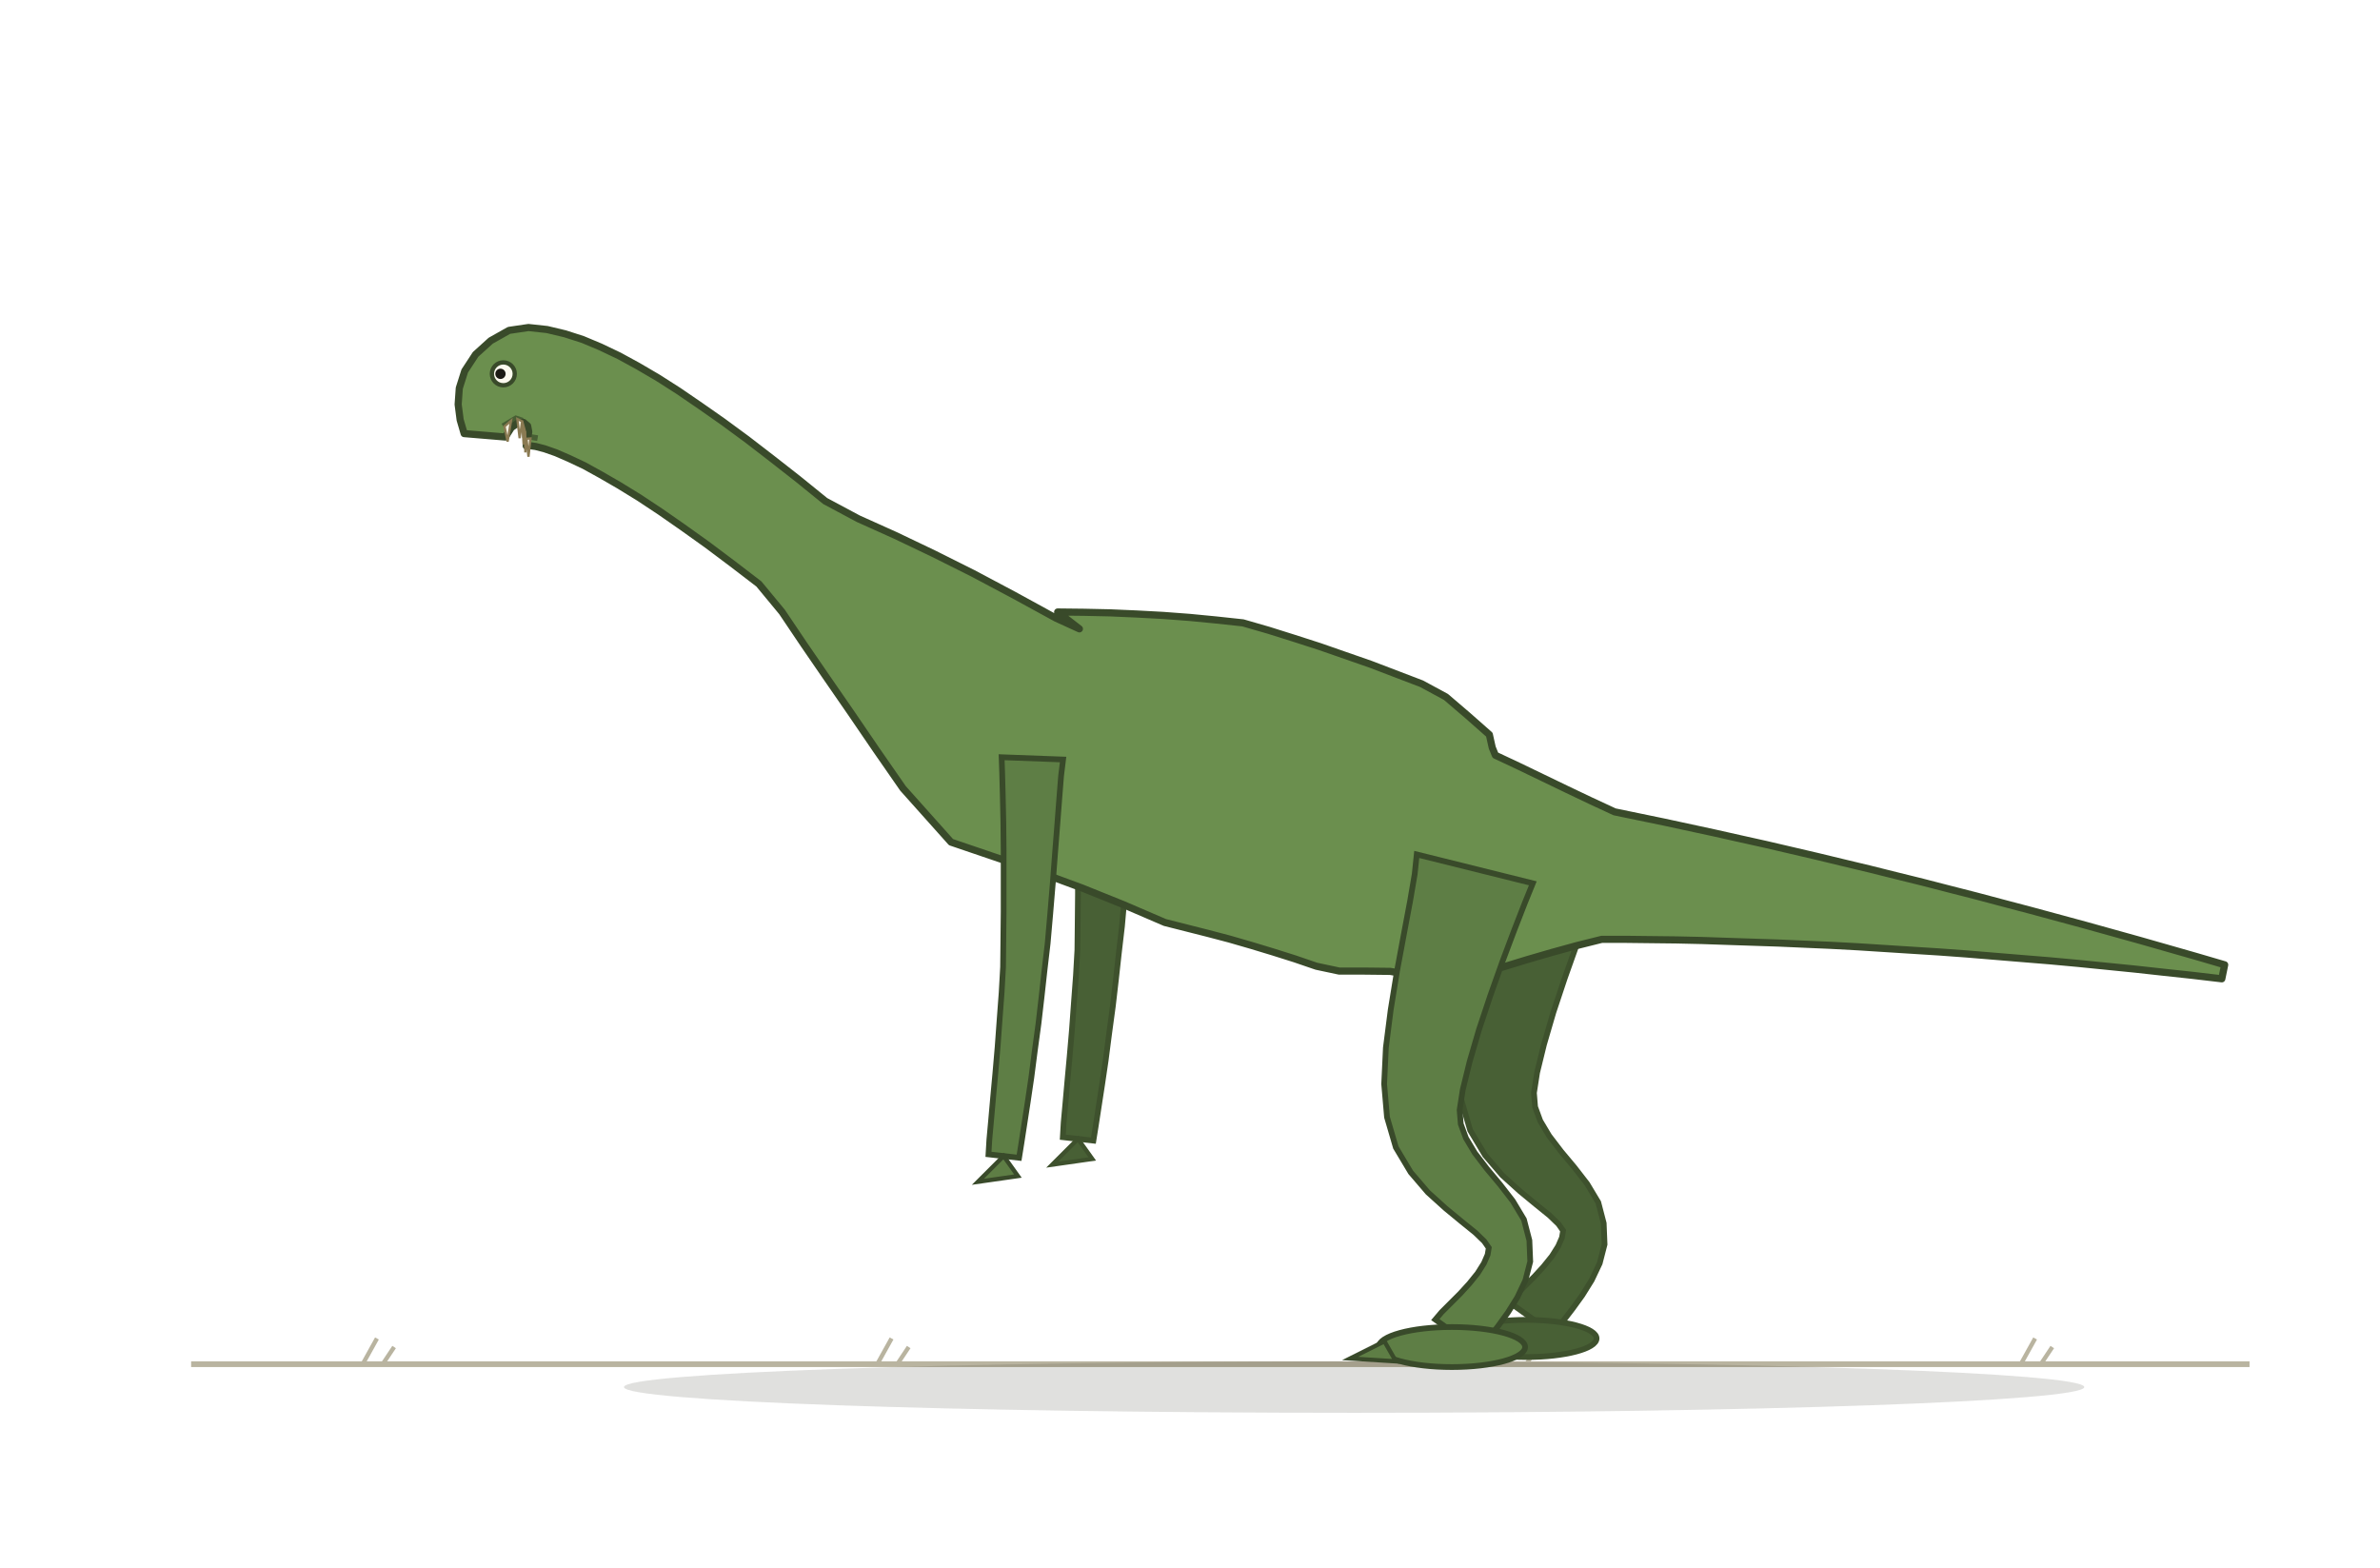
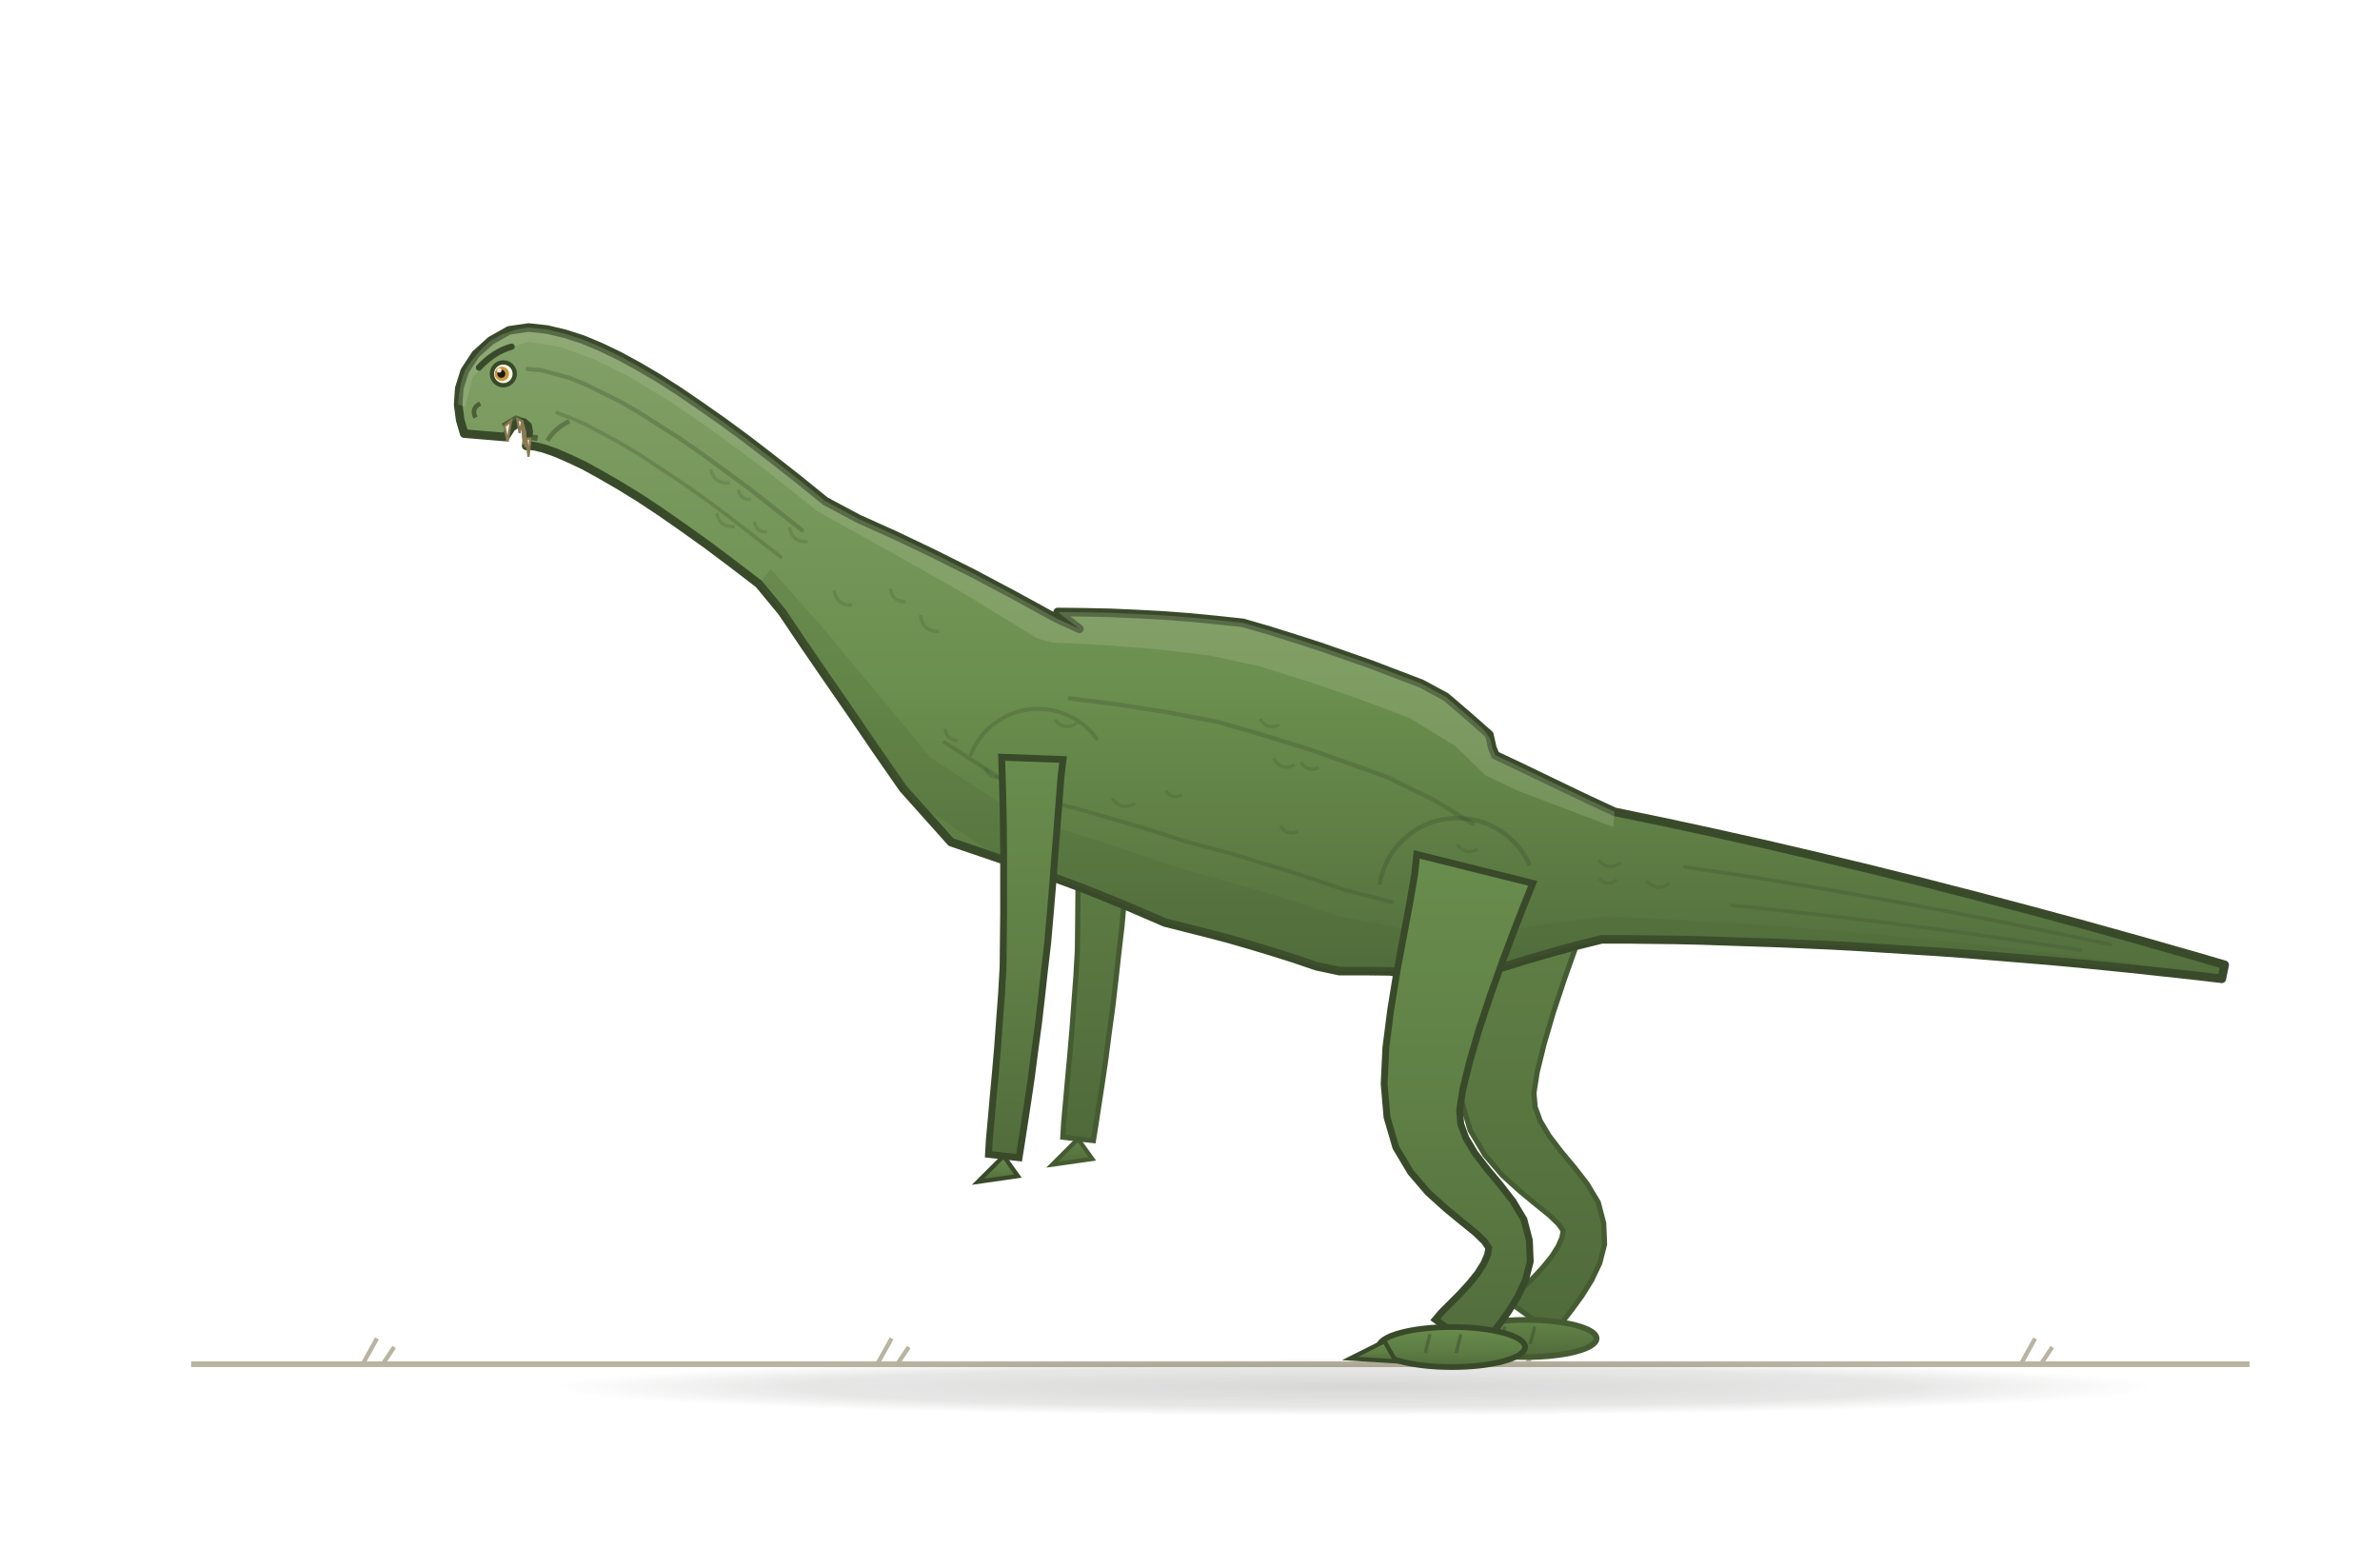
<svg xmlns="http://www.w3.org/2000/svg" viewBox="0 0 820 540" role="img" aria-label="Tyrannobrachion, a hybrid dinosaur">
  <g transform="translate(450.1 470) scale(0.985) translate(-450.1 -470)">
+     <defs>
+       <clipPath id="bod-mix-rex-brachiosaurus">
+         <path d="M771.3 330.3L761.4 327.4L751.6 324.6L741.8 321.8L732.1 319.1L722.4 316.4L712.8 313.8L703.2 311.2L693.7 308.7L684.3 306.2L674.9 303.8L665.6 301.4L656.3 299.1L647.1 296.8L637.9 294.6L628.8 292.4L619.8 290.3L610.8 288.2L601.8 286.2L592.9 284.2L584.1 282.3L575.3 280.4L566.6 278.6L557.9 276.8L549.5 272.9L541.1 268.9L532.8 264.9L524.5 260.9L516.2 257L515.1 254.3L514.1 249.8L506.5 243.1L498.9 236.6L490.4 232L481.5 228.6L472.6 225.2L463.7 222.1L454.8 219L445.8 216.1L436.9 213.3L427.9 210.7L418.6 209.7L409.3 208.8L400 208.1L390.7 207.6L381.5 207.2L372.3 207L363.1 206.9L370.7 212.8L362.6 209.1L347.8 201L333.5 193.4L319.7 186.5L306.3 180.1L293.4 174.3L281.8 168.1L272.3 160.4L263.1 153.2L254.4 146.5L246.1 140.4L238.1 134.8L230.5 129.6L223.3 125L216.3 120.9L209.7 117.3L203.2 114.2L197 111.6L190.8 109.6L184.5 108.1L178 107.4L171.2 108.4L164.8 112L159.5 116.8L155.7 122.6L153.8 128.6L153.4 134.3L154.1 139.7L155.5 144.5L169.9 145.7L172 142.4L174.3 140.8L176.3 140.6L177.7 141.8L178.1 143.9L177.7 146.1L177.3 148.2L177.2 148.8L178.3 148.7L180.5 149L183.6 149.8L187.6 151.2L192.2 153.2L197.5 155.7L203.3 158.9L209.7 162.6L216.7 166.9L224.1 171.8L232 177.3L240.4 183.3L249.2 189.9L258.6 197.1L266.7 206.9L274.3 218.2L282.4 230L290.9 242.3L299.7 255.2L309 268.6L325.8 287.4L349.9 295.6L357.2 298.1L364.5 300.8L371.8 303.5L379 306.4L386.2 309.3L393.4 312.4L400.6 315.5L408.1 317.4L415.6 319.3L423.2 321.3L430.8 323.5L438.4 325.8L446 328.2L453.6 330.8L461.6 332.5L470.4 332.5L479.4 332.6L494.9 335.2L510.4 333.7L518.8 331.1L527.3 328.5L535.9 326L544.6 323.6L553.4 321.4L562 321.4L570.7 321.5L579.5 321.6L588.4 321.8L597.3 322.1L606.3 322.4L615.4 322.7L624.5 323.1L633.7 323.5L643 324L652.4 324.6L661.8 325.2L671.3 325.8L680.9 326.5L690.6 327.3L700.3 328.1L710.1 328.9L719.9 329.8L729.9 330.8L739.9 331.8L749.9 332.9L760.1 334L770.3 335.2Z" />
+       </clipPath>
+       <linearGradient id="gb-mix-rex-brachiosaurus" x1="0" y1="0" x2="0" y2="1">
+         <stop offset="0" stop-color="#82a068" />
+         <stop offset="0.55" stop-color="#6b8f4e" />
+         <stop offset="1" stop-color="#536f3d" />
+       </linearGradient>
+       <linearGradient id="gl-mix-rex-brachiosaurus" x1="0" y1="0" x2="0" y2="1">
+         <stop offset="0" stop-color="#698d4d" />
+         <stop offset="0.55" stop-color="#5e7e45" />
+         <stop offset="1" stop-color="#526c3c" />
+       </linearGradient>
+       <linearGradient id="gf-mix-rex-brachiosaurus" x1="0" y1="0" x2="0" y2="1">
+         <stop offset="0" stop-color="#628347" />
+         <stop offset="0.55" stop-color="#597641" />
+         <stop offset="1" stop-color="#506a3a" />
+       </linearGradient>
+       <radialGradient id="sh-mix-rex-brachiosaurus">
+         <stop offset="0" stop-color="#23281e" stop-opacity="0.18" />
+         <stop offset="0.7" stop-color="#23281e" stop-opacity="0.11" />
+         <stop offset="1" stop-color="#23281e" stop-opacity="0" />
+       </radialGradient>
+     </defs>
    <line x1="60" y1="470" x2="780" y2="470" stroke="#b9b4a0" stroke-width="2" />
    <path d="M120 470l5 -9 M127 470l4 -6" stroke="#b9b4a0" stroke-width="1.5" fill="none" />
    <path d="M300 470l5 -9 M307 470l4 -6" stroke="#b9b4a0" stroke-width="1.5" fill="none" />
    <path d="M520 470l5 -9 M527 470l4 -6" stroke="#b9b4a0" stroke-width="1.5" fill="none" />
    <path d="M700 470l5 -9 M707 470l4 -6" stroke="#b9b4a0" stroke-width="1.5" fill="none" />
-     <ellipse cx="466.8" cy="478" rx="255.4" ry="9" fill="rgba(30,30,20,0.14)" />
-     <path d="M514.7 285.7L514 292.5L512.4 301.9L510.2 313.6L507.8 326.5L505.6 340L503.9 353.3L503.3 366L504.3 377.6L507.4 388.2L512.6 396.9L518.6 403.9L524.8 409.5L530.5 414.2L535.2 418L538.3 421L539.9 423.3L539.5 425.7L538.2 428.7L536 432.2L533.1 435.8L529.9 439.3L526.6 442.6L523.4 445.8L521.2 448.4L536.8 459.6L538 457.5L540.2 454.5L543.2 450.6L546.6 445.9L549.9 440.6L552.7 434.7L554.4 428.1L554.1 420.7L552.2 413.4L548.3 406.9L543.8 401.1L539.2 395.6L535 390.1L531.9 384.9L530.1 380L529.7 375.1L530.8 368L533.2 358.2L536.5 346.9L540.5 334.9L544.7 323.1L548.8 312.2L552.5 302.7L555.3 295.8Z" fill="#486035" stroke="#3e512d" stroke-width="2" />
-     <ellipse cx="527" cy="461" rx="24.6" ry="6.5" fill="#486035" stroke="#3e512d" stroke-width="2" />
-     <path d="M369.5 251.7L369.7 257.5L369.9 265.2L370.1 274.3L370.2 284.5L370.2 295.1L370.2 305.7L370.1 315.9L370 325.1L369.5 334L368.8 343.4L368.1 353L367.3 362.3L366.5 371L365.8 378.9L365.2 385.5L364.9 390.6L375.6 391.8L376.4 386.8L377.4 380.3L378.6 372.5L379.9 363.7L381.1 354.4L382.4 344.8L383.5 335.3L384.5 326.2L385.6 316.8L386.5 306.5L387.4 295.7L388.2 285.1L389 274.9L389.7 265.8L390.3 258.2L391 252.5Z" fill="#486035" stroke="#3e512d" stroke-width="2" />
-     <path d="M370.2 391.2L361.2 400.2L375.2 398.2Z" fill="#486035" stroke="#3e512d" stroke-width="1.5" />
-     <defs>
-       <clipPath id="bod-mix-rex-brachiosaurus">
-         <path d="M771.3 330.3L761.4 327.4L751.6 324.6L741.8 321.8L732.1 319.1L722.4 316.4L712.8 313.8L703.2 311.2L693.7 308.7L684.3 306.2L674.9 303.8L665.6 301.4L656.3 299.1L647.1 296.8L637.9 294.6L628.8 292.4L619.8 290.3L610.8 288.2L601.8 286.2L592.9 284.2L584.1 282.3L575.3 280.4L566.6 278.6L557.9 276.8L549.5 272.9L541.1 268.9L532.8 264.9L524.5 260.9L516.2 257L515.1 254.3L514.1 249.8L506.5 243.1L498.9 236.6L490.4 232L481.5 228.6L472.6 225.2L463.7 222.1L454.8 219L445.8 216.1L436.9 213.3L427.9 210.7L418.6 209.7L409.3 208.8L400 208.1L390.7 207.6L381.5 207.2L372.3 207L363.1 206.9L370.7 212.8L362.6 209.1L347.8 201L333.5 193.4L319.7 186.5L306.3 180.1L293.4 174.3L281.8 168.1L272.3 160.4L263.1 153.2L254.4 146.5L246.1 140.4L238.1 134.8L230.5 129.6L223.3 125L216.3 120.9L209.7 117.3L203.2 114.2L197 111.6L190.8 109.6L184.5 108.1L178 107.4L171.2 108.4L164.8 112L159.5 116.8L155.7 122.6L153.8 128.6L153.4 134.3L154.1 139.7L155.5 144.5L169.9 145.7L172 142.4L174.3 140.8L176.3 140.6L177.7 141.8L178.1 143.9L177.7 146.1L177.3 148.2L177.2 148.8L178.3 148.7L180.5 149L183.6 149.8L187.6 151.2L192.2 153.2L197.5 155.7L203.3 158.9L209.7 162.6L216.7 166.9L224.1 171.8L232 177.3L240.4 183.3L249.2 189.9L258.6 197.1L266.7 206.9L274.3 218.2L282.4 230L290.9 242.3L299.7 255.2L309 268.6L325.8 287.4L349.9 295.6L357.2 298.1L364.5 300.8L371.8 303.5L379 306.4L386.2 309.3L393.4 312.4L400.6 315.5L408.1 317.4L415.6 319.3L423.2 321.3L430.8 323.5L438.4 325.8L446 328.2L453.6 330.8L461.6 332.5L470.4 332.5L479.4 332.6L494.9 335.2L510.4 333.7L518.8 331.1L527.3 328.5L535.9 326L544.6 323.6L553.4 321.4L562 321.4L570.7 321.5L579.5 321.6L588.4 321.8L597.3 322.1L606.3 322.4L615.4 322.7L624.5 323.1L633.7 323.5L643 324L652.4 324.6L661.8 325.2L671.3 325.8L680.9 326.5L690.6 327.3L700.3 328.1L710.1 328.9L719.9 329.8L729.9 330.8L739.9 331.8L749.9 332.9L760.1 334L770.3 335.2Z" />
-       </clipPath>
-     </defs>
-     <path d="M771.3 330.3L761.4 327.4L751.6 324.6L741.8 321.8L732.1 319.1L722.4 316.4L712.8 313.8L703.2 311.2L693.7 308.7L684.3 306.2L674.9 303.8L665.6 301.4L656.3 299.1L647.1 296.8L637.9 294.6L628.8 292.4L619.8 290.3L610.8 288.2L601.8 286.2L592.9 284.2L584.1 282.3L575.3 280.4L566.6 278.6L557.9 276.8L549.5 272.9L541.1 268.9L532.8 264.9L524.5 260.9L516.2 257L515.1 254.3L514.1 249.8L506.5 243.1L498.9 236.6L490.4 232L481.5 228.6L472.6 225.2L463.7 222.1L454.8 219L445.8 216.1L436.9 213.3L427.9 210.7L418.6 209.7L409.3 208.8L400 208.1L390.7 207.6L381.5 207.2L372.3 207L363.1 206.9L370.7 212.8L362.6 209.1L347.8 201L333.5 193.4L319.7 186.5L306.3 180.1L293.4 174.3L281.8 168.1L272.3 160.4L263.1 153.2L254.4 146.5L246.1 140.4L238.1 134.8L230.5 129.6L223.3 125L216.3 120.9L209.7 117.3L203.2 114.2L197 111.6L190.8 109.6L184.5 108.1L178 107.4L171.2 108.4L164.8 112L159.5 116.8L155.7 122.6L153.8 128.6L153.4 134.3L154.1 139.7L155.5 144.5L169.9 145.7L172 142.4L174.3 140.8L176.3 140.6L177.7 141.8L178.1 143.9L177.7 146.1L177.3 148.2L177.2 148.8L178.3 148.7L180.5 149L183.6 149.8L187.6 151.2L192.2 153.2L197.5 155.7L203.3 158.9L209.7 162.6L216.7 166.9L224.1 171.8L232 177.3L240.4 183.3L249.2 189.9L258.6 197.1L266.7 206.9L274.3 218.2L282.4 230L290.9 242.3L299.7 255.2L309 268.6L325.8 287.4L349.9 295.6L357.2 298.1L364.5 300.8L371.8 303.5L379 306.4L386.2 309.3L393.4 312.4L400.6 315.5L408.1 317.4L415.6 319.3L423.2 321.3L430.8 323.5L438.4 325.8L446 328.2L453.6 330.8L461.6 332.5L470.4 332.5L479.4 332.6L494.9 335.2L510.4 333.7L518.8 331.1L527.3 328.5L535.9 326L544.6 323.6L553.4 321.4L562 321.4L570.7 321.5L579.5 321.6L588.4 321.8L597.3 322.1L606.3 322.4L615.4 322.7L624.5 323.1L633.7 323.5L643 324L652.4 324.6L661.8 325.2L671.3 325.8L680.9 326.5L690.6 327.3L700.3 328.1L710.1 328.9L719.9 329.8L729.9 330.8L739.9 331.8L749.9 332.9L760.1 334L770.3 335.2Z" fill="#6b8f4e" stroke="#394a2a" stroke-width="2.5" stroke-linejoin="round" />
+     <ellipse cx="466.8" cy="478" rx="279.7" ry="10" fill="url(#sh-mix-rex-brachiosaurus)" />
+     <path d="M514.7 285.7L514 292.5L512.4 301.9L510.2 313.6L507.8 326.5L505.6 340L503.9 353.3L503.3 366L504.3 377.6L507.4 388.2L512.6 396.9L518.6 403.9L524.8 409.5L530.5 414.2L535.2 418L538.3 421L539.9 423.3L539.5 425.7L538.2 428.7L536 432.2L533.1 435.8L529.9 439.3L526.6 442.6L523.4 445.8L521.2 448.4L536.8 459.6L538 457.5L540.2 454.5L543.2 450.6L546.6 445.9L549.9 440.6L552.7 434.7L554.4 428.1L554.1 420.7L552.2 413.4L548.3 406.9L543.8 401.1L539.2 395.6L535 390.1L531.9 384.9L530.1 380L529.7 375.1L530.8 368L533.2 358.2L536.5 346.9L540.5 334.9L544.7 323.1L548.8 312.2L552.5 302.7L555.3 295.8Z" fill="url(#gf-mix-rex-brachiosaurus)" stroke="#455b32" stroke-width="1.8" />
+     <ellipse cx="527" cy="461" rx="24.6" ry="6.5" fill="url(#gf-mix-rex-brachiosaurus)" stroke="#455b32" stroke-width="2" />
+     <path d="M519.6 456.8L518 463M530 456.8L528.4 463" fill="none" stroke="#394a2a" stroke-width="1.2" opacity="0.45" />
+     <path d="M369.5 251.7L369.7 257.5L369.9 265.2L370.1 274.3L370.2 284.5L370.2 295.1L370.2 305.7L370.1 315.9L370 325.1L369.5 334L368.8 343.4L368.1 353L367.3 362.3L366.5 371L365.8 378.9L365.2 385.5L364.9 390.6L375.6 391.8L376.4 386.8L377.4 380.3L378.6 372.5L379.9 363.7L381.1 354.4L382.4 344.8L383.5 335.3L384.5 326.2L385.6 316.8L386.5 306.5L387.4 295.7L388.2 285.1L389 274.9L389.7 265.8L390.3 258.2L391 252.5Z" fill="url(#gf-mix-rex-brachiosaurus)" stroke="#455b32" stroke-width="1.8" />
+     <path d="M370.2 391.2L361.2 400.2L375.2 398.2Z" fill="url(#gf-mix-rex-brachiosaurus)" stroke="#455b32" stroke-width="1.5" />
+     <path d="M771.3 330.3L761.4 327.4L751.6 324.6L741.8 321.8L732.1 319.1L722.4 316.4L712.8 313.8L703.2 311.2L693.7 308.7L684.3 306.2L674.9 303.8L665.6 301.4L656.3 299.1L647.1 296.8L637.9 294.6L628.8 292.4L619.8 290.3L610.8 288.2L601.8 286.2L592.9 284.2L584.1 282.3L575.3 280.4L566.6 278.6L557.9 276.8L549.5 272.9L541.1 268.9L532.8 264.9L524.5 260.9L516.2 257L515.1 254.3L514.1 249.8L506.5 243.1L498.9 236.6L490.4 232L481.5 228.6L472.6 225.2L463.7 222.1L454.8 219L445.8 216.1L436.9 213.3L427.9 210.7L418.6 209.7L409.3 208.8L400 208.1L390.7 207.6L381.5 207.2L372.3 207L363.1 206.9L370.7 212.8L362.6 209.1L347.8 201L333.5 193.4L319.7 186.5L306.3 180.1L293.4 174.3L281.8 168.1L272.3 160.4L263.1 153.2L254.4 146.5L246.1 140.4L238.1 134.8L230.5 129.6L223.3 125L216.3 120.9L209.7 117.3L203.2 114.2L197 111.6L190.8 109.6L184.5 108.1L178 107.4L171.2 108.4L164.8 112L159.5 116.8L155.7 122.6L153.8 128.6L153.4 134.3L154.1 139.7L155.5 144.5L169.9 145.7L172 142.4L174.3 140.8L176.3 140.6L177.7 141.8L178.1 143.9L177.7 146.1L177.3 148.2L177.2 148.8L178.3 148.7L180.5 149L183.6 149.8L187.6 151.2L192.2 153.2L197.5 155.7L203.3 158.9L209.7 162.6L216.7 166.9L224.1 171.8L232 177.3L240.4 183.3L249.2 189.9L258.6 197.1L266.7 206.9L274.3 218.2L282.4 230L290.9 242.3L299.7 255.2L309 268.6L325.8 287.4L349.9 295.6L357.2 298.1L364.5 300.8L371.8 303.5L379 306.4L386.2 309.3L393.4 312.4L400.6 315.5L408.1 317.4L415.6 319.3L423.2 321.3L430.8 323.5L438.4 325.8L446 328.2L453.6 330.8L461.6 332.5L470.4 332.5L479.4 332.6L494.9 335.2L510.4 333.7L518.8 331.1L527.3 328.5L535.9 326L544.6 323.6L553.4 321.4L562 321.4L570.7 321.5L579.5 321.6L588.4 321.8L597.3 322.1L606.3 322.4L615.4 322.7L624.5 323.1L633.7 323.5L643 324L652.4 324.6L661.8 325.2L671.3 325.8L680.9 326.5L690.6 327.3L700.3 328.1L710.1 328.9L719.9 329.8L729.9 330.8L739.9 331.8L749.9 332.9L760.1 334L770.3 335.2Z" fill="url(#gb-mix-rex-brachiosaurus)" stroke="#394a2a" stroke-width="3" stroke-linejoin="round" />
+     <g clip-path="url(#bod-mix-rex-brachiosaurus)">
+       <path d="M739.8 332L719.9 330.1L700.2 328.4L680.8 326.9L661.8 325.6L642.9 324.6L624.4 323.7L606.2 323L588.3 322.6L570.6 322.3L553.3 322.3L535.8 327.1L518.7 332.5L494.5 336.8L469.7 334.3L452.9 332.8L437.7 327.8L422.6 323.4L407.5 319.4L392.9 314.5L378.6 308.3L364.2 302.6L349.6 297.4L308 269.8L290 243.3L273.7 219L258.1 197.7L262.7 191.9L280.1 211.4L298.5 233.5L318.7 257.9L352.2 279.7L367.6 283.9L382.8 288.7L397.9 293.9L413.3 298.6L428.9 302.9L444.5 307.7L460.2 313L476.9 316.4L498.5 320.6L519.8 318.4L536.8 315.7L554.2 313.4L571.5 314.1L589.2 315.1L607.1 316.2L625.3 317.6L643.8 319.1L662.5 320.9L681.5 322.9L700.8 325L720.4 327.4L740.2 330Z" fill="#475d34" opacity="0.2" />
+       <path d="M558 275.9L541.2 267.7L524.6 259.5L515.5 252.7L507.3 241.3L491.1 230L473.3 223.2L455.4 217L437.5 211.3L419.1 207.6L400.4 206.2L381.8 205.4L363.4 205.1L363.6 207.9L334.4 192.5L306.9 179.4L282.3 167.5L263.6 152.6L246.5 139.8L230.9 129L216.7 120.2L203.5 113.5L191 108.8L178 106.6L164.6 111.3L155.3 122.2L153 134.2L155.9 135.1L158.4 124.9L166.4 116.1L177.9 112.4L189.5 114.3L201.4 118.7L214.1 125.1L228 133.6L243.4 144.2L260.4 156.8L279 171.6L302.5 184.7L328.4 199.3L356.1 216.2L361.5 217.6L379.4 218.5L397.5 219.9L415.6 222L433.4 225.8L451 231.3L468.5 237.3L486 243.9L502.2 253.8L512.7 264L523.8 269.3L540.5 275.7L557.4 282.1Z" fill="#b4c59f" opacity="0.26" />
+     </g>
+     <g clip-path="url(#bod-mix-rex-brachiosaurus)">
+       <g fill="none" stroke="#394a2a" stroke-width="1.2" opacity="0.2">
+         <path d="M291.2 204.5Q285.7 204.7 284.9 199.3" />
+         <path d="M328.1 251.8Q324.2 251.8 323.7 247.8" />
+         <path d="M261.5 178.9Q257.6 179.2 257 175.3" />
+         <path d="M390.2 273.8Q385.4 276.6 382.1 272.1" />
+         <path d="M406.6 270.8Q403.1 272.7 400.9 269.4" />
+         <path d="M560.1 294.5Q555.8 297.7 552.2 293.7" />
+         <path d="M446.1 260.4Q441.3 262.7 438.6 258.1" />
+         <path d="M343.1 264.6Q339 265.4 337.8 261.4" />
+         <path d="M516.1 313.1Q511.7 316.5 507.8 312.4" />
+         <path d="M255.9 167.5Q252.1 167.8 251.4 164.1" />
+         <path d="M248.4 161.7Q242.9 162.3 241.8 156.9" />
+         <path d="M369.8 245.8Q365.4 248.6 362.1 244.6" />
+         <path d="M275.6 182.3Q270.2 182.6 269.3 177.2" />
+         <path d="M454.4 261.4Q450.4 263.1 448.2 259.4" />
+         <path d="M447.1 283.6Q443.2 285.4 441 281.6" />
+         <path d="M440.7 246.3Q436.4 248.4 433.9 244.3" />
+         <path d="M250.2 177Q244.8 177.4 243.8 172.2" />
+         <path d="M577.1 301.8Q572.6 305 568.9 300.8" />
+         <path d="M310 203.3Q305.2 203.4 304.6 198.7" />
+         <path d="M510 289.9Q505.6 292.2 502.8 288.1" />
+         <path d="M321.6 213.7Q315.8 213.8 315.1 208" />
+         <path d="M558.7 300.6Q555.2 303.2 552.4 300" />
+       </g>
+       <g fill="none" stroke="#394a2a" stroke-linecap="round">
+         <path d="M273.7 178.3L255.2 163.7L238.4 151.4L230.6 146L216.3 136.9L209.7 133.1L197.7 127.2L192.3 125L182.3 122.3L177.7 121.9" stroke-width="1.5" opacity="0.3" />
+         <path d="M266.2 187.6L247.9 173.4L239.4 167.1L231.3 161.4L216.6 151.7L209.9 147.7L198 141.3L192.7 139L188 137.2" stroke-width="1.3" opacity="0.26" />
+         <path d="M508.4 281L494.6 272.6L478.2 264.6L452.8 255.5L435.9 250.2L418.9 245.3L401.7 242L384.5 239.3L367.3 237.1" stroke-width="1.5" opacity="0.28" />
+         <path d="M480.2 308.4L463.5 304.1L447.6 298.7L423.8 291.4L408 287.2L392.4 282.2L369.1 275.5L353.4 271.7L323.5 252.5" stroke-width="1.4" opacity="0.26" />
+         <path d="M731.3 323.2L711.8 319.1L692.6 315.2L673.7 311.5L654.9 308L636.5 304.7L618.2 301.6L600.2 298.7L582.5 296.1" stroke-width="1.3" opacity="0.28" />
+         <path d="M720.8 325.1L701.3 322.2L682.1 319.4L672.6 318.1L653.8 315.7L635.2 313.4L626 312.4L607.9 310.4L598.9 309.5" stroke-width="1.3" opacity="0.24" />
+         <path d="M475.8 301.6A27.6 27.6 0 0 1 528 295" stroke-width="1.6" opacity="0.3" />
+         <path d="M332.7 256.8A25.3 25.3 0 0 1 376.7 251.2" stroke-width="1.4" opacity="0.26" />
+       </g>
+     </g>
    <path d="M181.2 146.1L178.8 145.7L176.8 145.2L176.7 143.3L175.4 139.8L173.6 139.2L169.1 141.9" fill="none" stroke="#394a2a" stroke-width="2" opacity="0.7" />
+     <path d="M184.6 147Q187.2 142.6 192.3 140.2" fill="none" stroke="#394a2a" stroke-width="1.6" opacity="0.45" />
+     <path d="M161.1 134Q157.8 135.7 159.5 138.9" fill="none" stroke="#394a2a" stroke-width="1.6" opacity="0.75" />
    <g opacity="1">
      <path d="M178.7 146.2L178 152.6L177.3 146.3Z" fill="#f6f2e4" stroke="#8a7a52" stroke-width="0.8" />
-       <path d="M176.9 145.7L176.9 151.1L176.8 143.8Z" fill="#f6f2e4" stroke="#8a7a52" stroke-width="0.8" />
+       <path d="M176.9 145.7L176.9 149.3L176.8 143.8Z" fill="#f6f2e4" stroke="#8a7a52" stroke-width="0.8" />
      <path d="M176.8 143.8L176.3 148.3L175.8 140.2Z" fill="#f6f2e4" stroke="#8a7a52" stroke-width="0.8" />
-       <path d="M175.8 140.2L174.9 146.1L174.1 139.4Z" fill="#f6f2e4" stroke="#8a7a52" stroke-width="0.8" />
+       <path d="M175.8 140.2L174.9 144.3L174.1 139.4Z" fill="#f6f2e4" stroke="#8a7a52" stroke-width="0.8" />
      <path d="M171.9 140L170.7 147.3L169.6 142Z" fill="#f6f2e4" stroke="#8a7a52" stroke-width="0.8" />
    </g>
    <circle cx="169.2" cy="123.6" r="4" fill="#fdfaef" stroke="#394a2a" stroke-width="1.5" />
-     <circle cx="168.2" cy="123.6" r="1.8" fill="#1c1a14" />
-     <path d="M488.7 291.7L488 298.5L486.4 307.9L484.2 319.6L481.8 332.5L479.6 346L477.9 359.3L477.3 372L478.3 383.6L481.4 394.2L486.6 402.9L492.6 409.9L498.8 415.5L504.5 420.2L509.2 424L512.3 427L513.9 429.3L513.5 431.7L512.2 434.7L510 438.2L507.1 441.8L503.9 445.3L500.6 448.6L497.4 451.8L495.2 454.4L510.8 465.6L512 463.5L514.2 460.5L517.2 456.6L520.6 451.9L523.9 446.6L526.7 440.7L528.4 434.1L528.1 426.7L526.2 419.4L522.3 412.9L517.8 407.1L513.2 401.6L509 396.1L505.9 390.9L504.1 386L503.7 381.1L504.8 374L507.2 364.2L510.5 352.9L514.5 340.9L518.7 329.1L522.8 318.2L526.5 308.7L529.3 301.8Z" fill="#5e7e45" stroke="#394a2a" stroke-width="2" />
-     <ellipse cx="501" cy="464" rx="25.6" ry="7" fill="#5e7e45" stroke="#394a2a" stroke-width="2" />
-     <path d="M477.4 462L465.4 468L481.4 469Z" fill="#5e7e45" stroke="#394a2a" stroke-width="1.5" />
-     <path d="M343.5 257.7L343.7 263.5L343.9 271.2L344.1 280.3L344.2 290.5L344.2 301.1L344.2 311.7L344.1 321.9L344 331.1L343.5 340L342.8 349.4L342.1 359L341.3 368.3L340.5 377L339.8 384.9L339.2 391.5L338.9 396.6L349.6 397.8L350.4 392.8L351.4 386.3L352.6 378.5L353.9 369.7L355.1 360.4L356.4 350.8L357.5 341.3L358.5 332.2L359.6 322.8L360.5 312.5L361.4 301.7L362.2 291.1L363 280.9L363.7 271.8L364.3 264.2L365 258.5Z" fill="#5e7e45" stroke="#394a2a" stroke-width="2" />
-     <path d="M344.2 397.2L335.2 406.2L349.2 404.2Z" fill="#5e7e45" stroke="#394a2a" stroke-width="1.5" />
+     <circle cx="168.7" cy="123.6" r="2.5" fill="#c9983d" />
+     <circle cx="168.5" cy="123.6" r="1.4" fill="#1c1a14" />
+     <circle cx="167.8" cy="122.4" r="0.8" fill="#fdfaef" opacity="0.9" />
+     <path d="M172.1 114.1Q165.9 115.8 160.7 121.4" fill="none" stroke="#394a2a" stroke-width="2.2" stroke-linecap="round" />
+     <path d="M488.7 291.7L488 298.5L486.4 307.9L484.2 319.6L481.8 332.5L479.6 346L477.9 359.3L477.3 372L478.3 383.6L481.4 394.2L486.6 402.9L492.6 409.9L498.8 415.5L504.5 420.2L509.2 424L512.3 427L513.9 429.3L513.5 431.7L512.2 434.7L510 438.2L507.1 441.8L503.9 445.3L500.6 448.6L497.4 451.8L495.2 454.4L510.8 465.6L512 463.5L514.2 460.5L517.2 456.6L520.6 451.9L523.9 446.6L526.7 440.7L528.4 434.1L528.1 426.7L526.2 419.4L522.3 412.9L517.8 407.1L513.2 401.6L509 396.1L505.9 390.9L504.1 386L503.7 381.1L504.8 374L507.2 364.2L510.5 352.9L514.5 340.9L518.7 329.1L522.8 318.2L526.5 308.7L529.3 301.8Z" fill="url(#gl-mix-rex-brachiosaurus)" stroke="#394a2a" stroke-width="2.4" />
+     <ellipse cx="501" cy="464" rx="25.6" ry="7" fill="url(#gl-mix-rex-brachiosaurus)" stroke="#394a2a" stroke-width="2" />
+     <path d="M493.3 459.5L491.7 466.1M504.1 459.5L502.5 466.1" fill="none" stroke="#394a2a" stroke-width="1.2" opacity="0.45" />
+     <path d="M477.4 462L465.4 468L481.4 469Z" fill="url(#gl-mix-rex-brachiosaurus)" stroke="#394a2a" stroke-width="1.5" />
+     <path d="M343.5 257.7L343.7 263.5L343.9 271.2L344.1 280.3L344.2 290.5L344.2 301.1L344.2 311.7L344.1 321.9L344 331.1L343.5 340L342.8 349.4L342.1 359L341.3 368.3L340.5 377L339.8 384.9L339.2 391.5L338.9 396.6L349.6 397.8L350.4 392.8L351.4 386.3L352.6 378.5L353.9 369.7L355.1 360.4L356.4 350.8L357.5 341.3L358.5 332.2L359.6 322.8L360.5 312.5L361.4 301.7L362.2 291.1L363 280.9L363.7 271.8L364.3 264.2L365 258.5Z" fill="url(#gl-mix-rex-brachiosaurus)" stroke="#394a2a" stroke-width="2.4" />
+     <path d="M344.2 397.2L335.2 406.2L349.2 404.2Z" fill="url(#gl-mix-rex-brachiosaurus)" stroke="#394a2a" stroke-width="1.5" />
  </g>
</svg>
